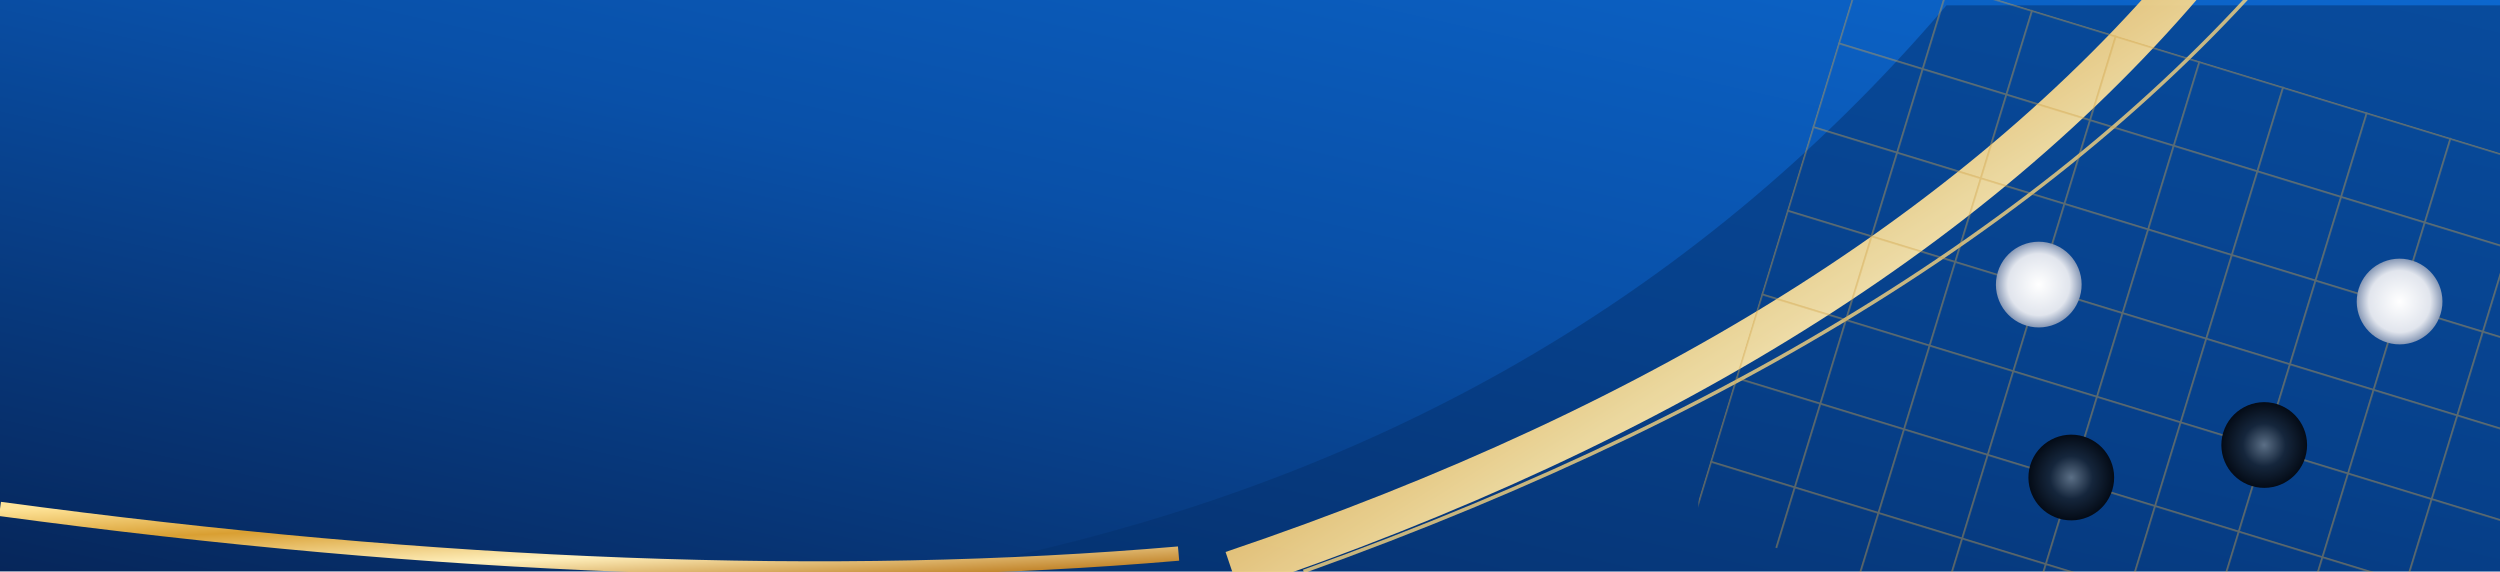
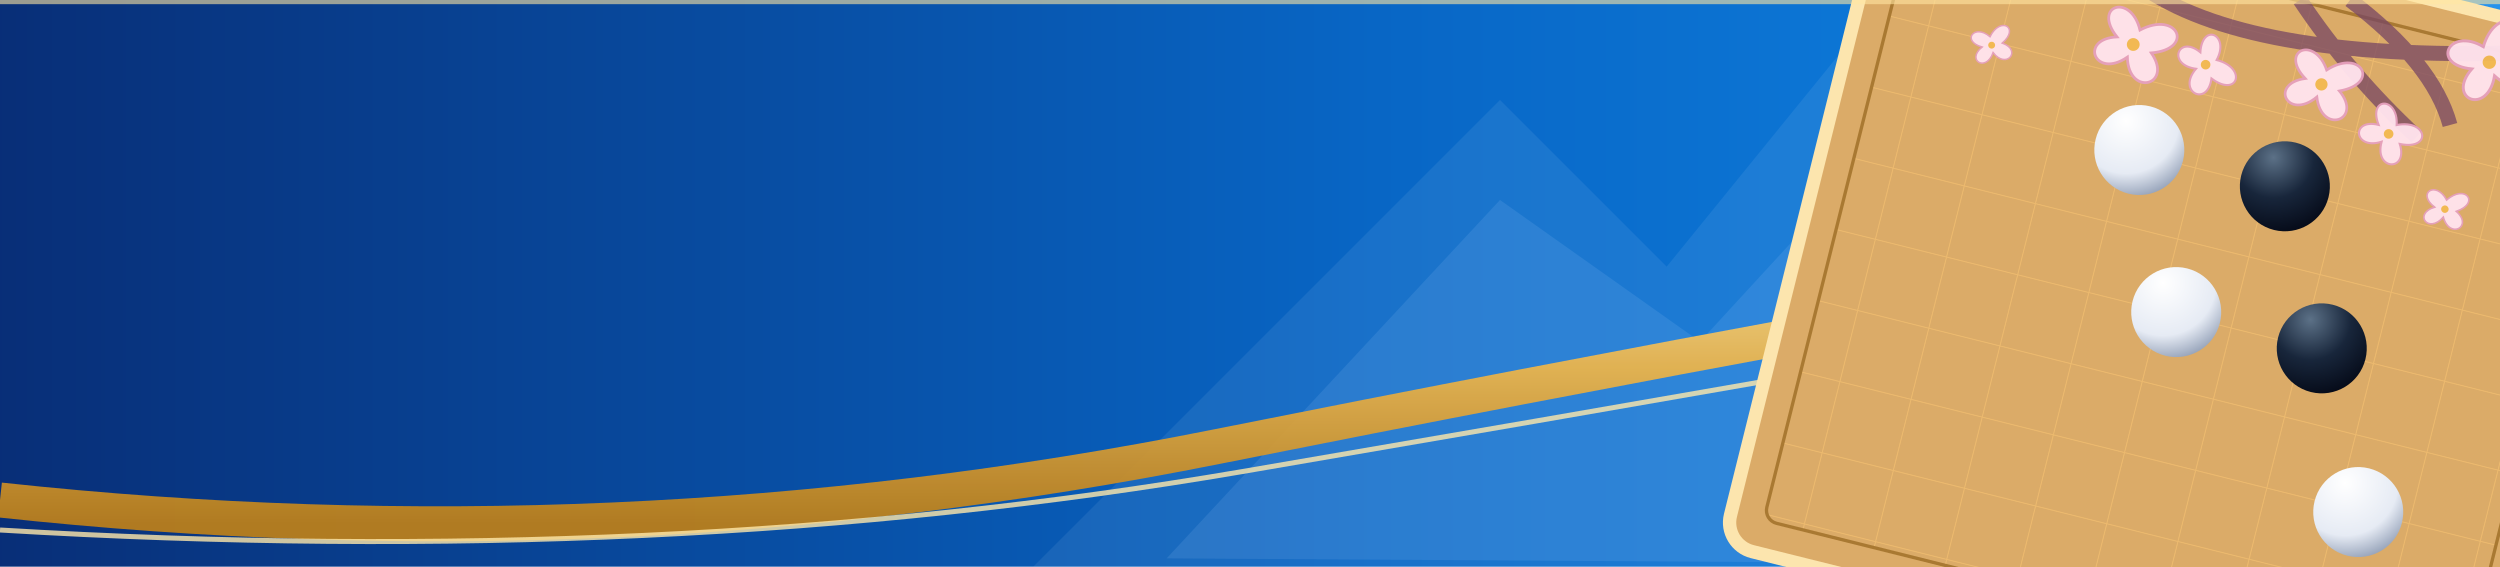
- <svg xmlns="http://www.w3.org/2000/svg" width="1400" height="320" viewBox="0 0 1400 320">
+ <svg xmlns="http://www.w3.org/2000/svg" width="1500" height="340" viewBox="0 0 1500 340" role="img" aria-label="GO TOURNAMENT blue gold Go board decorative banner">
  <defs>
-     <linearGradient id="base" x1="0" y1="1" x2="1" y2="0">
-       <stop stop-color="#06265a" />
-       <stop offset=".54" stop-color="#0950a8" />
-       <stop offset="1" stop-color="#0c67ce" />
+     <linearGradient id="bg" x2="1" y2="0">
+       <stop stop-color="#082e77" />
+       <stop offset=".55" stop-color="#0866c5" />
+       <stop offset="1" stop-color="#138beb" />
    </linearGradient>
-     <linearGradient id="gold" x1="0" y1="0" x2="1" y2="1">
-       <stop stop-color="#ffe59a" />
-       <stop offset=".3" stop-color="#d99f32" />
-       <stop offset=".65" stop-color="#fff0bd" />
-       <stop offset="1" stop-color="#ba7718" />
+     <linearGradient id="gold" x2="0" y2="1">
+       <stop stop-color="#ffe9a5" />
+       <stop offset=".5" stop-color="#e9b44d" />
+       <stop offset="1" stop-color="#b97e1c" />
    </linearGradient>
-     <radialGradient id="white">
-       <stop stop-color="#fff" />
-       <stop offset=".72" stop-color="#e1e5ed" />
-       <stop offset="1" stop-color="#8899b6" />
+     <radialGradient id="black" cx=".3" cy=".22" r=".9">
+       <stop stop-color="#5c7187" />
+       <stop offset=".5" stop-color="#18263b" />
+       <stop offset="1" stop-color="#030714" />
    </radialGradient>
-     <radialGradient id="black">
-       <stop stop-color="#5b6f86" />
-       <stop offset=".5" stop-color="#15263c" />
-       <stop offset="1" stop-color="#040b16" />
+     <radialGradient id="white" cx=".28" cy=".22" r=".9">
+       <stop stop-color="#ffffff" />
+       <stop offset=".65" stop-color="#e6ebf4" />
+       <stop offset="1" stop-color="#8c9ab2" />
    </radialGradient>
-     <pattern id="board" width="49" height="49" patternUnits="userSpaceOnUse">
-       <path d="M49 0H0V49" stroke="#d3a448" stroke-opacity=".5" stroke-width="2" fill="none" />
+     <pattern id="lines" width="44" height="44" patternUnits="userSpaceOnUse">
+       <path d="M44 0H0V44" stroke="#efbd70" stroke-width="1.2" opacity=".78" fill="none" />
    </pattern>
+     <g id="sakura">
+       <path d="M0 0C-12-15-27-1-9 8C-26 17-10 32 0 15C9 33 27 18 10 8C29-3 13-17 0 0Z" fill="#ffe3ed" stroke="#e59fbc" stroke-width="1.4" />
+       <circle cx="0" cy="8" r="3.2" fill="#f2b952" />
+     </g>
  </defs>
-   <rect width="1400" height="320" fill="url(#base)" />
-   <path d="M525 320Q875 255 1090 3H1400V320Z" fill="#04306d" fill-opacity=".5" />
-   <path d="M690 320Q1060 195 1240-30" fill="none" stroke="url(#gold)" stroke-width="23" opacity=".95" />
-   <path d="M730 320Q1120 180 1300-50" fill="none" stroke="#f8d47e" stroke-width="2" opacity=".8" />
-   <g transform="translate(1000 30) rotate(17 200 120)">
-     <rect width="450" height="330" rx="15" fill="url(#board)" opacity=".8" />
-     <circle cx="147" cy="146" r="24" fill="url(#white)" />
-     <circle cx="294" cy="195" r="24" fill="url(#black)" />
-     <circle cx="196" cy="244" r="24" fill="url(#black)" />
-     <circle cx="343" cy="96" r="24" fill="url(#white)" />
+   <rect width="1500" height="340" fill="url(#bg)" />
+   <path d="M620 340L900 60L1000 160L1130 0H1500V340Z" fill="#eaf3ff" opacity=".08" />
+   <path d="M700 335L900 120L1020 205L1170 42L1350 275L1500 160V340Z" fill="#b6d8ff" opacity=".12" />
+   <path d="M0 300Q370 340 730 268T1500 126" fill="none" stroke="url(#gold)" stroke-width="21" opacity=".95" />
+   <path d="M0 318Q400 342 745 283T1500 151" fill="none" stroke="#ffe8aa" stroke-width="3" opacity=".8" />
+   <g transform="translate(1090,-30) rotate(14 230 160)">
+     <rect x="0" y="0" width="470" height="420" rx="18" fill="#dbab68" stroke="#fce5ae" stroke-width="8" />
+     <rect x="20" y="20" width="430" height="380" rx="8" fill="url(#lines)" stroke="#a97932" stroke-width="2" />
+     <circle cx="185" cy="130" r="27" fill="url(#white)" />
+     <circle cx="275" cy="130" r="27" fill="url(#black)" />
+     <circle cx="230" cy="219" r="27" fill="url(#white)" />
+     <circle cx="320" cy="219" r="27" fill="url(#black)" />
+     <circle cx="365" cy="309" r="27" fill="url(#white)" />
  </g>
-   <path d="M0 285Q370 335 660 310" stroke="url(#gold)" stroke-width="8" fill="none" />
+   <path d="M1280-12Q1340 35 1500 32M1380 0Q1410 45 1450 82M1410 0Q1460 38 1470 75" stroke="#774563" stroke-width="9" fill="none" opacity=".75" />
+   <g opacity=".96">
+     <use href="#sakura" transform="translate(1284 18) rotate(25) scale(1.2)" />
+     <use href="#sakura" transform="translate(1330 36) rotate(67) scale(.9)" />
+     <use href="#sakura" transform="translate(1396 42) rotate(20) scale(1.15)" />
+     <use href="#sakura" transform="translate(1438 75) rotate(42) scale(.9)" />
+     <use href="#sakura" transform="translate(1490 28) rotate(-21) scale(1.25)" />
+     <use href="#sakura" transform="translate(1468 120) rotate(11) scale(.7)" />
+     <use href="#sakura" transform="translate(1194 22) rotate(-11) scale(.65)" />
+   </g>
+   <path d="M0 0H1500" stroke="#ffe6a1" stroke-width="5" opacity=".6" />
</svg>
